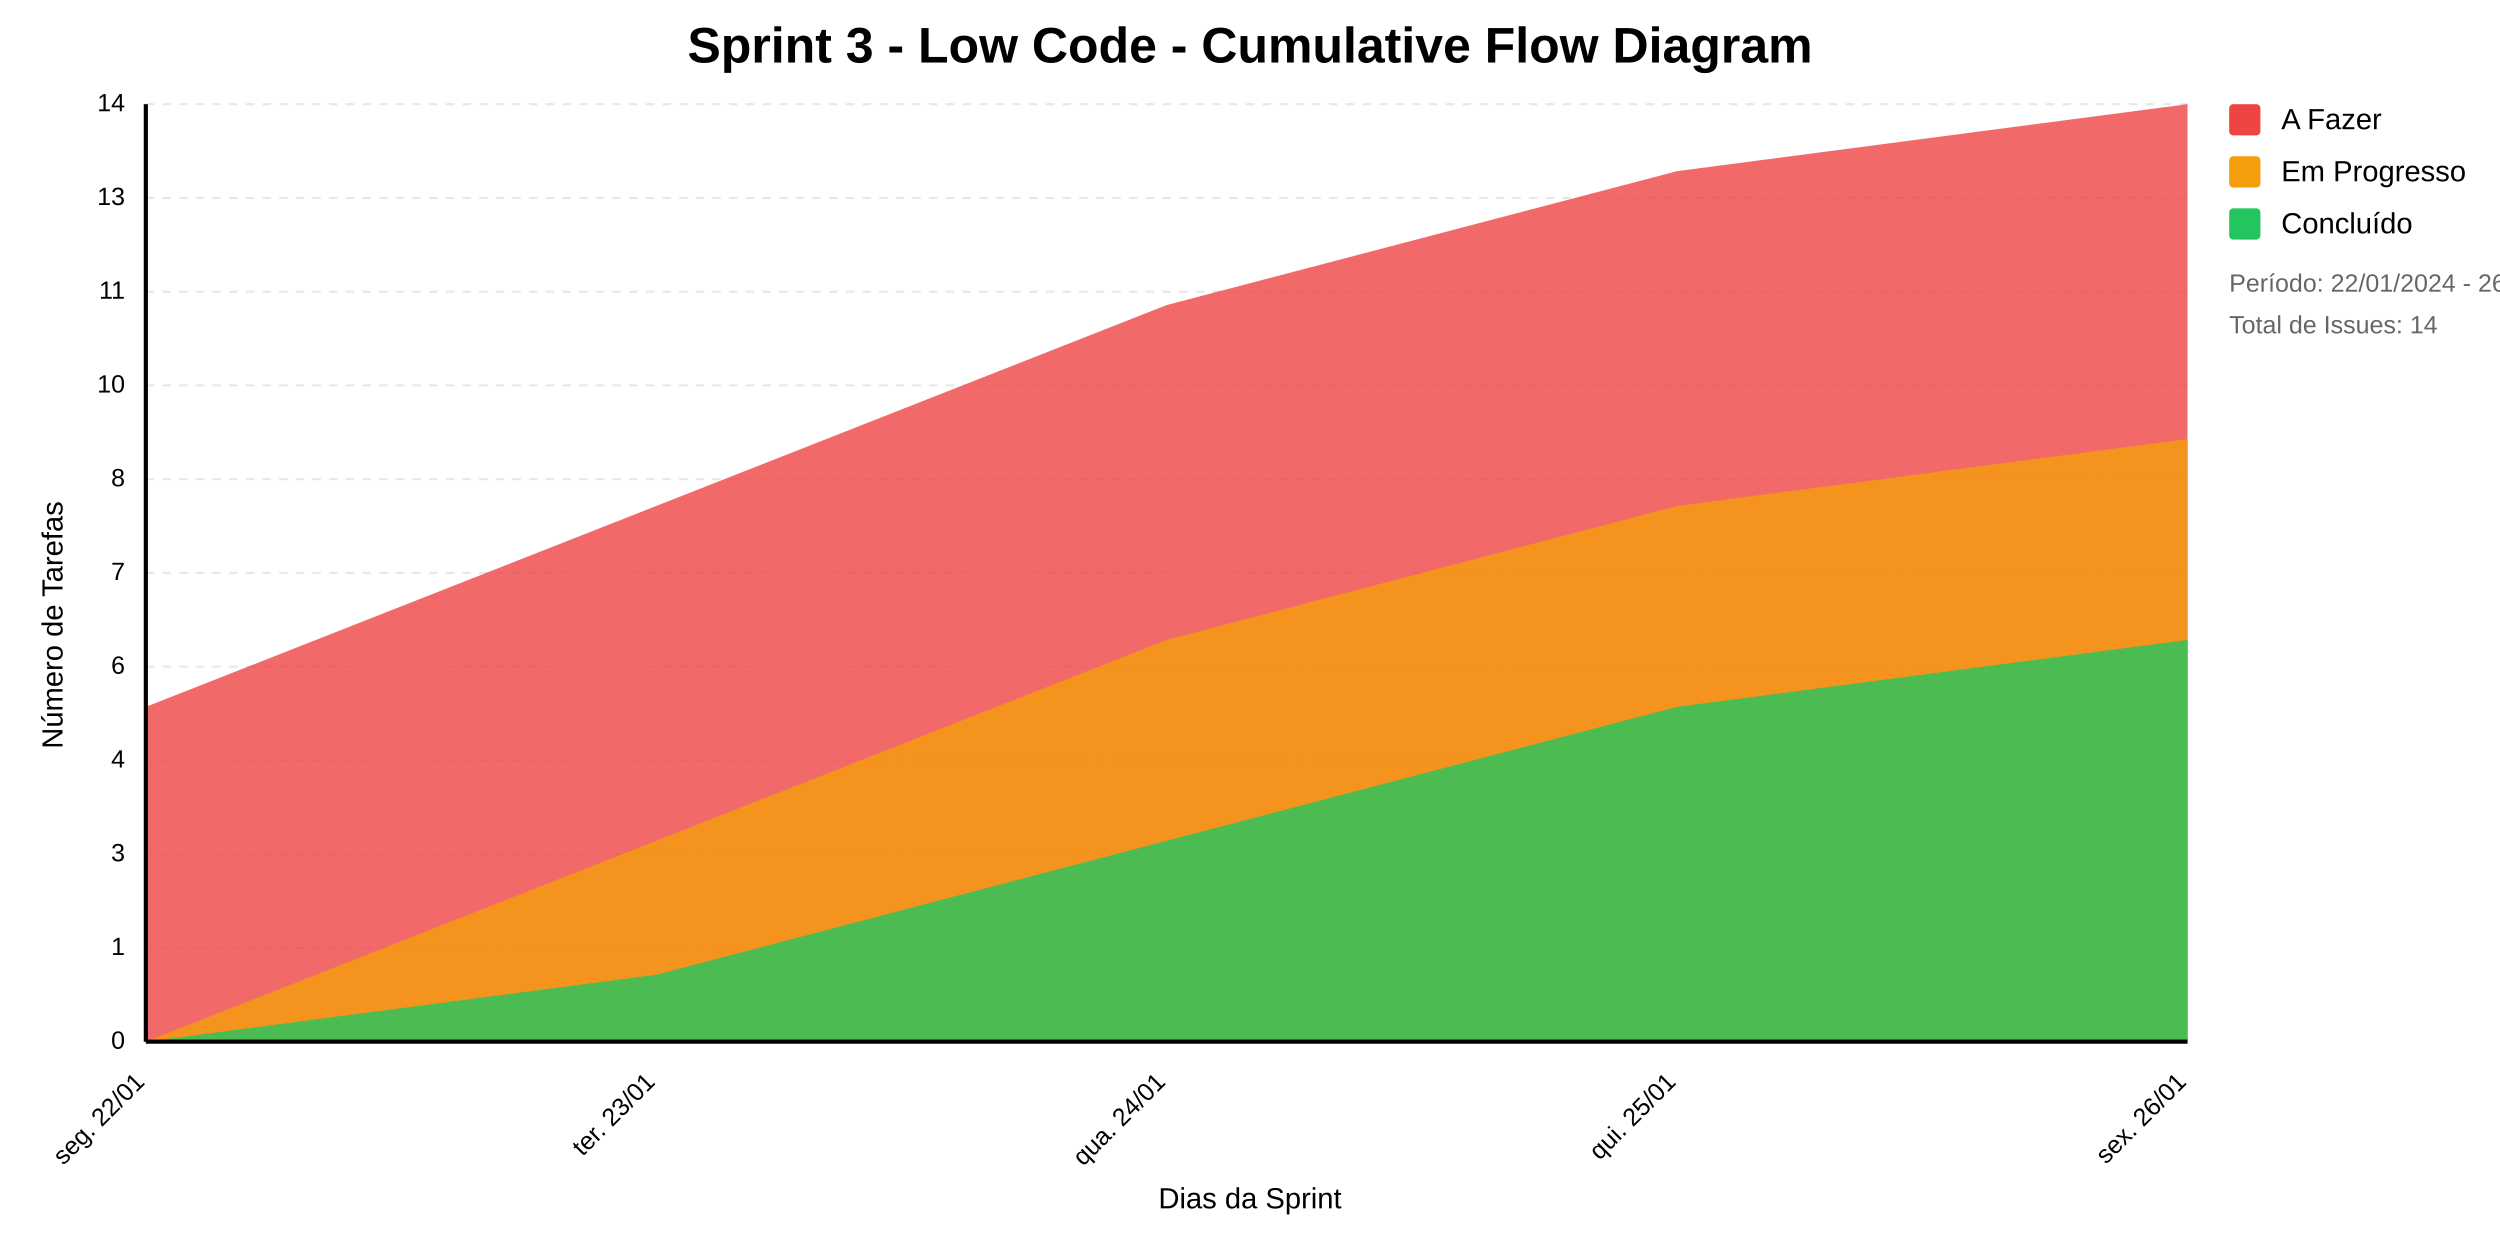
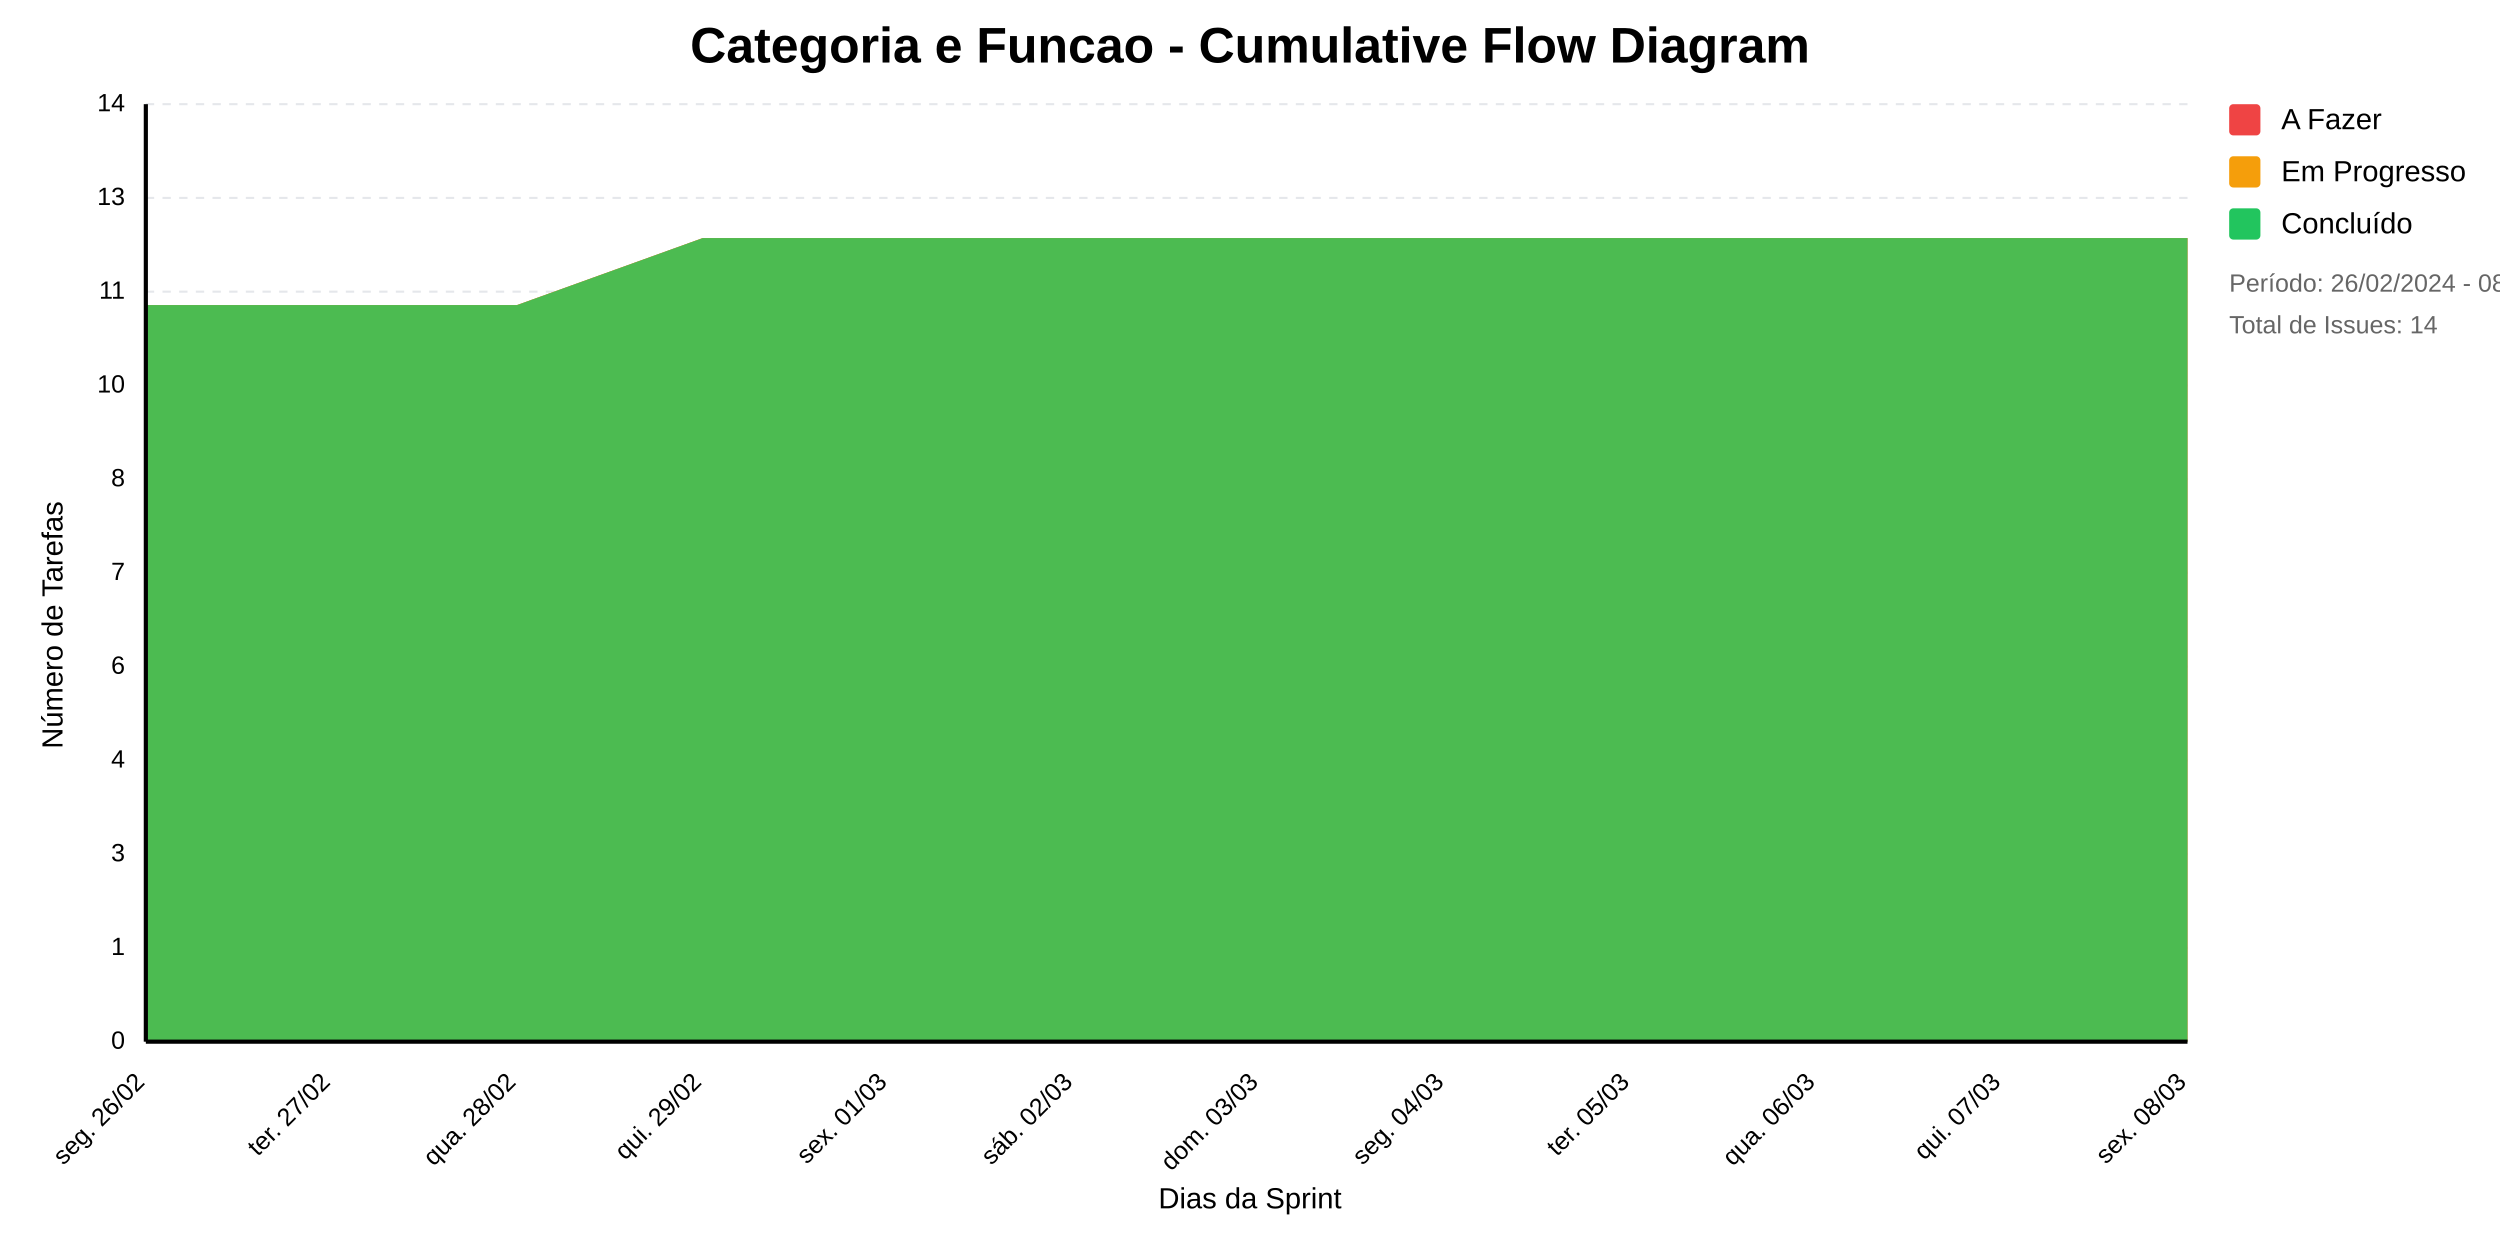
<svg xmlns="http://www.w3.org/2000/svg" viewBox="0 0 1200 600">
  <defs>
    <style>
            text { font-family: Arial, sans-serif; }
            .title { font-size: 24px; font-weight: bold; }
            .label { font-size: 14px; }
            .value { font-size: 12px; fill: #666666; }
            .axis { font-size: 12px; }
            .legend { font-size: 14px; }
          </style>
  </defs>
  <rect width="1200" height="600" fill="white" />
  <line x1="70" y1="50" x2="1050" y2="50" stroke="#e5e7eb" stroke-dasharray="4" />
  <text x="60" y="50" text-anchor="end" class="axis" dominant-baseline="middle">14</text>
  <line x1="70" y1="95" x2="1050" y2="95" stroke="#e5e7eb" stroke-dasharray="4" />
  <text x="60" y="95" text-anchor="end" class="axis" dominant-baseline="middle">13</text>
  <line x1="70" y1="140" x2="1050" y2="140" stroke="#e5e7eb" stroke-dasharray="4" />
  <text x="60" y="140" text-anchor="end" class="axis" dominant-baseline="middle">11</text>
  <line x1="70" y1="185" x2="1050" y2="185" stroke="#e5e7eb" stroke-dasharray="4" />
  <text x="60" y="185" text-anchor="end" class="axis" dominant-baseline="middle">10</text>
  <line x1="70" y1="230" x2="1050" y2="230" stroke="#e5e7eb" stroke-dasharray="4" />
  <text x="60" y="230" text-anchor="end" class="axis" dominant-baseline="middle">8</text>
  <line x1="70" y1="275" x2="1050" y2="275" stroke="#e5e7eb" stroke-dasharray="4" />
  <text x="60" y="275" text-anchor="end" class="axis" dominant-baseline="middle">7</text>
  <line x1="70" y1="320" x2="1050" y2="320" stroke="#e5e7eb" stroke-dasharray="4" />
  <text x="60" y="320" text-anchor="end" class="axis" dominant-baseline="middle">6</text>
  <line x1="70" y1="365" x2="1050" y2="365" stroke="#e5e7eb" stroke-dasharray="4" />
  <text x="60" y="365" text-anchor="end" class="axis" dominant-baseline="middle">4</text>
  <line x1="70" y1="410" x2="1050" y2="410" stroke="#e5e7eb" stroke-dasharray="4" />
  <text x="60" y="410" text-anchor="end" class="axis" dominant-baseline="middle">3</text>
  <line x1="70" y1="455" x2="1050" y2="455" stroke="#e5e7eb" stroke-dasharray="4" />
  <text x="60" y="455" text-anchor="end" class="axis" dominant-baseline="middle">1</text>
  <line x1="70" y1="500" x2="1050" y2="500" stroke="#e5e7eb" stroke-dasharray="4" />
  <text x="60" y="500" text-anchor="end" class="axis" dominant-baseline="middle">0</text>
-   <path d="M70,339.286 L315,242.857 L560,146.429 L805,82.143 L1050,50 L1050,500 L805,500 L560,500 L315,500 L70,500 Z" fill="#ef4444" opacity="0.8" />
-   <path d="M70,500 L315,403.571 L560,307.143 L805,242.857 L1050,210.714 L1050,500 L805,500 L560,500 L315,500 L70,500 Z" fill="#f59e0b" opacity="0.8" />
-   <path d="M70,500 L315,467.857 L560,403.571 L805,339.286 L1050,307.143 L1050,500 L805,500 L560,500 L315,500 L70,500 Z" fill="#22c55e" opacity="0.8" />
+   <path d="M70,146.429 L159.091,146.429 L248.182,146.429 L337.273,114.286 L426.364,114.286 L515.455,114.286 L604.545,114.286 L693.636,114.286 L782.727,114.286 L871.818,114.286 L960.909,114.286 L1050,114.286 L1050,500 L960.909,500 L871.818,500 L782.727,500 L693.636,500 L604.545,500 L515.455,500 L426.364,500 L337.273,500 L248.182,500 L159.091,500 L70,500 Z" fill="#ef4444" opacity="0.8" />
+   <path d="M70,146.429 L159.091,146.429 L248.182,146.429 L337.273,114.286 L426.364,114.286 L515.455,114.286 L604.545,114.286 L693.636,114.286 L782.727,114.286 L871.818,114.286 L960.909,114.286 L1050,114.286 L1050,500 L960.909,500 L871.818,500 L782.727,500 L693.636,500 L604.545,500 L515.455,500 L426.364,500 L337.273,500 L248.182,500 L159.091,500 L70,500 Z" fill="#f59e0b" opacity="0.8" />
+   <path d="M70,146.429 L159.091,146.429 L248.182,146.429 L337.273,114.286 L426.364,114.286 L515.455,114.286 L604.545,114.286 L693.636,114.286 L782.727,114.286 L871.818,114.286 L960.909,114.286 L1050,114.286 L1050,500 L960.909,500 L871.818,500 L782.727,500 L693.636,500 L604.545,500 L515.455,500 L426.364,500 L337.273,500 L248.182,500 L159.091,500 L70,500 Z" fill="#22c55e" opacity="0.8" />
  <line x1="70" y1="50" x2="70" y2="500" stroke="black" stroke-width="2" />
  <line x1="70" y1="500" x2="1050" y2="500" stroke="black" stroke-width="2" />
-   <text transform="rotate(-45 70 520)" x="70" y="520" text-anchor="end" class="axis">seg. 22/01</text>
-   <text transform="rotate(-45 315 520)" x="315" y="520" text-anchor="end" class="axis">ter. 23/01</text>
-   <text transform="rotate(-45 560 520)" x="560" y="520" text-anchor="end" class="axis">qua. 24/01</text>
-   <text transform="rotate(-45 805 520)" x="805" y="520" text-anchor="end" class="axis">qui. 25/01</text>
-   <text transform="rotate(-45 1050 520)" x="1050" y="520" text-anchor="end" class="axis">sex. 26/01</text>
+   <text transform="rotate(-45 70 520)" x="70" y="520" text-anchor="end" class="axis">seg. 26/02</text>
+   <text transform="rotate(-45 159.0909 520)" x="159.091" y="520" text-anchor="end" class="axis">ter. 27/02</text>
+   <text transform="rotate(-45 248.1818 520)" x="248.182" y="520" text-anchor="end" class="axis">qua. 28/02</text>
+   <text transform="rotate(-45 337.2727 520)" x="337.273" y="520" text-anchor="end" class="axis">qui. 29/02</text>
+   <text transform="rotate(-45 426.3636 520)" x="426.364" y="520" text-anchor="end" class="axis">sex. 01/03</text>
+   <text transform="rotate(-45 515.4545 520)" x="515.455" y="520" text-anchor="end" class="axis">sáb. 02/03</text>
+   <text transform="rotate(-45 604.5455 520)" x="604.545" y="520" text-anchor="end" class="axis">dom. 03/03</text>
+   <text transform="rotate(-45 693.6364 520)" x="693.636" y="520" text-anchor="end" class="axis">seg. 04/03</text>
+   <text transform="rotate(-45 782.7273 520)" x="782.727" y="520" text-anchor="end" class="axis">ter. 05/03</text>
+   <text transform="rotate(-45 871.8182 520)" x="871.818" y="520" text-anchor="end" class="axis">qua. 06/03</text>
+   <text transform="rotate(-45 960.9091 520)" x="960.909" y="520" text-anchor="end" class="axis">qui. 07/03</text>
+   <text transform="rotate(-45 1050 520)" x="1050" y="520" text-anchor="end" class="axis">sex. 08/03</text>
  <text transform="rotate(-90 30 300)" x="30" y="300" text-anchor="middle" class="label">Número de Tarefas</text>
  <text x="600" y="580" text-anchor="middle" class="label">Dias da Sprint</text>
-   <text x="600" y="30" text-anchor="middle" class="title">Sprint 3 - Low Code - Cumulative Flow Diagram</text>
+   <text x="600" y="30" text-anchor="middle" class="title">Categoria e Funcao - Cumulative Flow Diagram</text>
  <g transform="translate(1070, 50)">
    <rect width="15" height="15" fill="#ef4444" rx="2" />
    <text x="25" y="12" class="legend">A Fazer</text>
    <rect y="25" width="15" height="15" fill="#f59e0b" rx="2" />
    <text x="25" y="37" class="legend">Em Progresso</text>
    <rect y="50" width="15" height="15" fill="#22c55e" rx="2" />
    <text x="25" y="62" class="legend">Concluído</text>
    <text x="0" y="90" class="value">
-             Período: 22/01/2024 - 
-             26/01/2024
+             Período: 26/02/2024 - 
+             08/03/2024
          </text>
    <text x="0" y="110" class="value">
            Total de Issues: 14
          </text>
  </g>
</svg>
